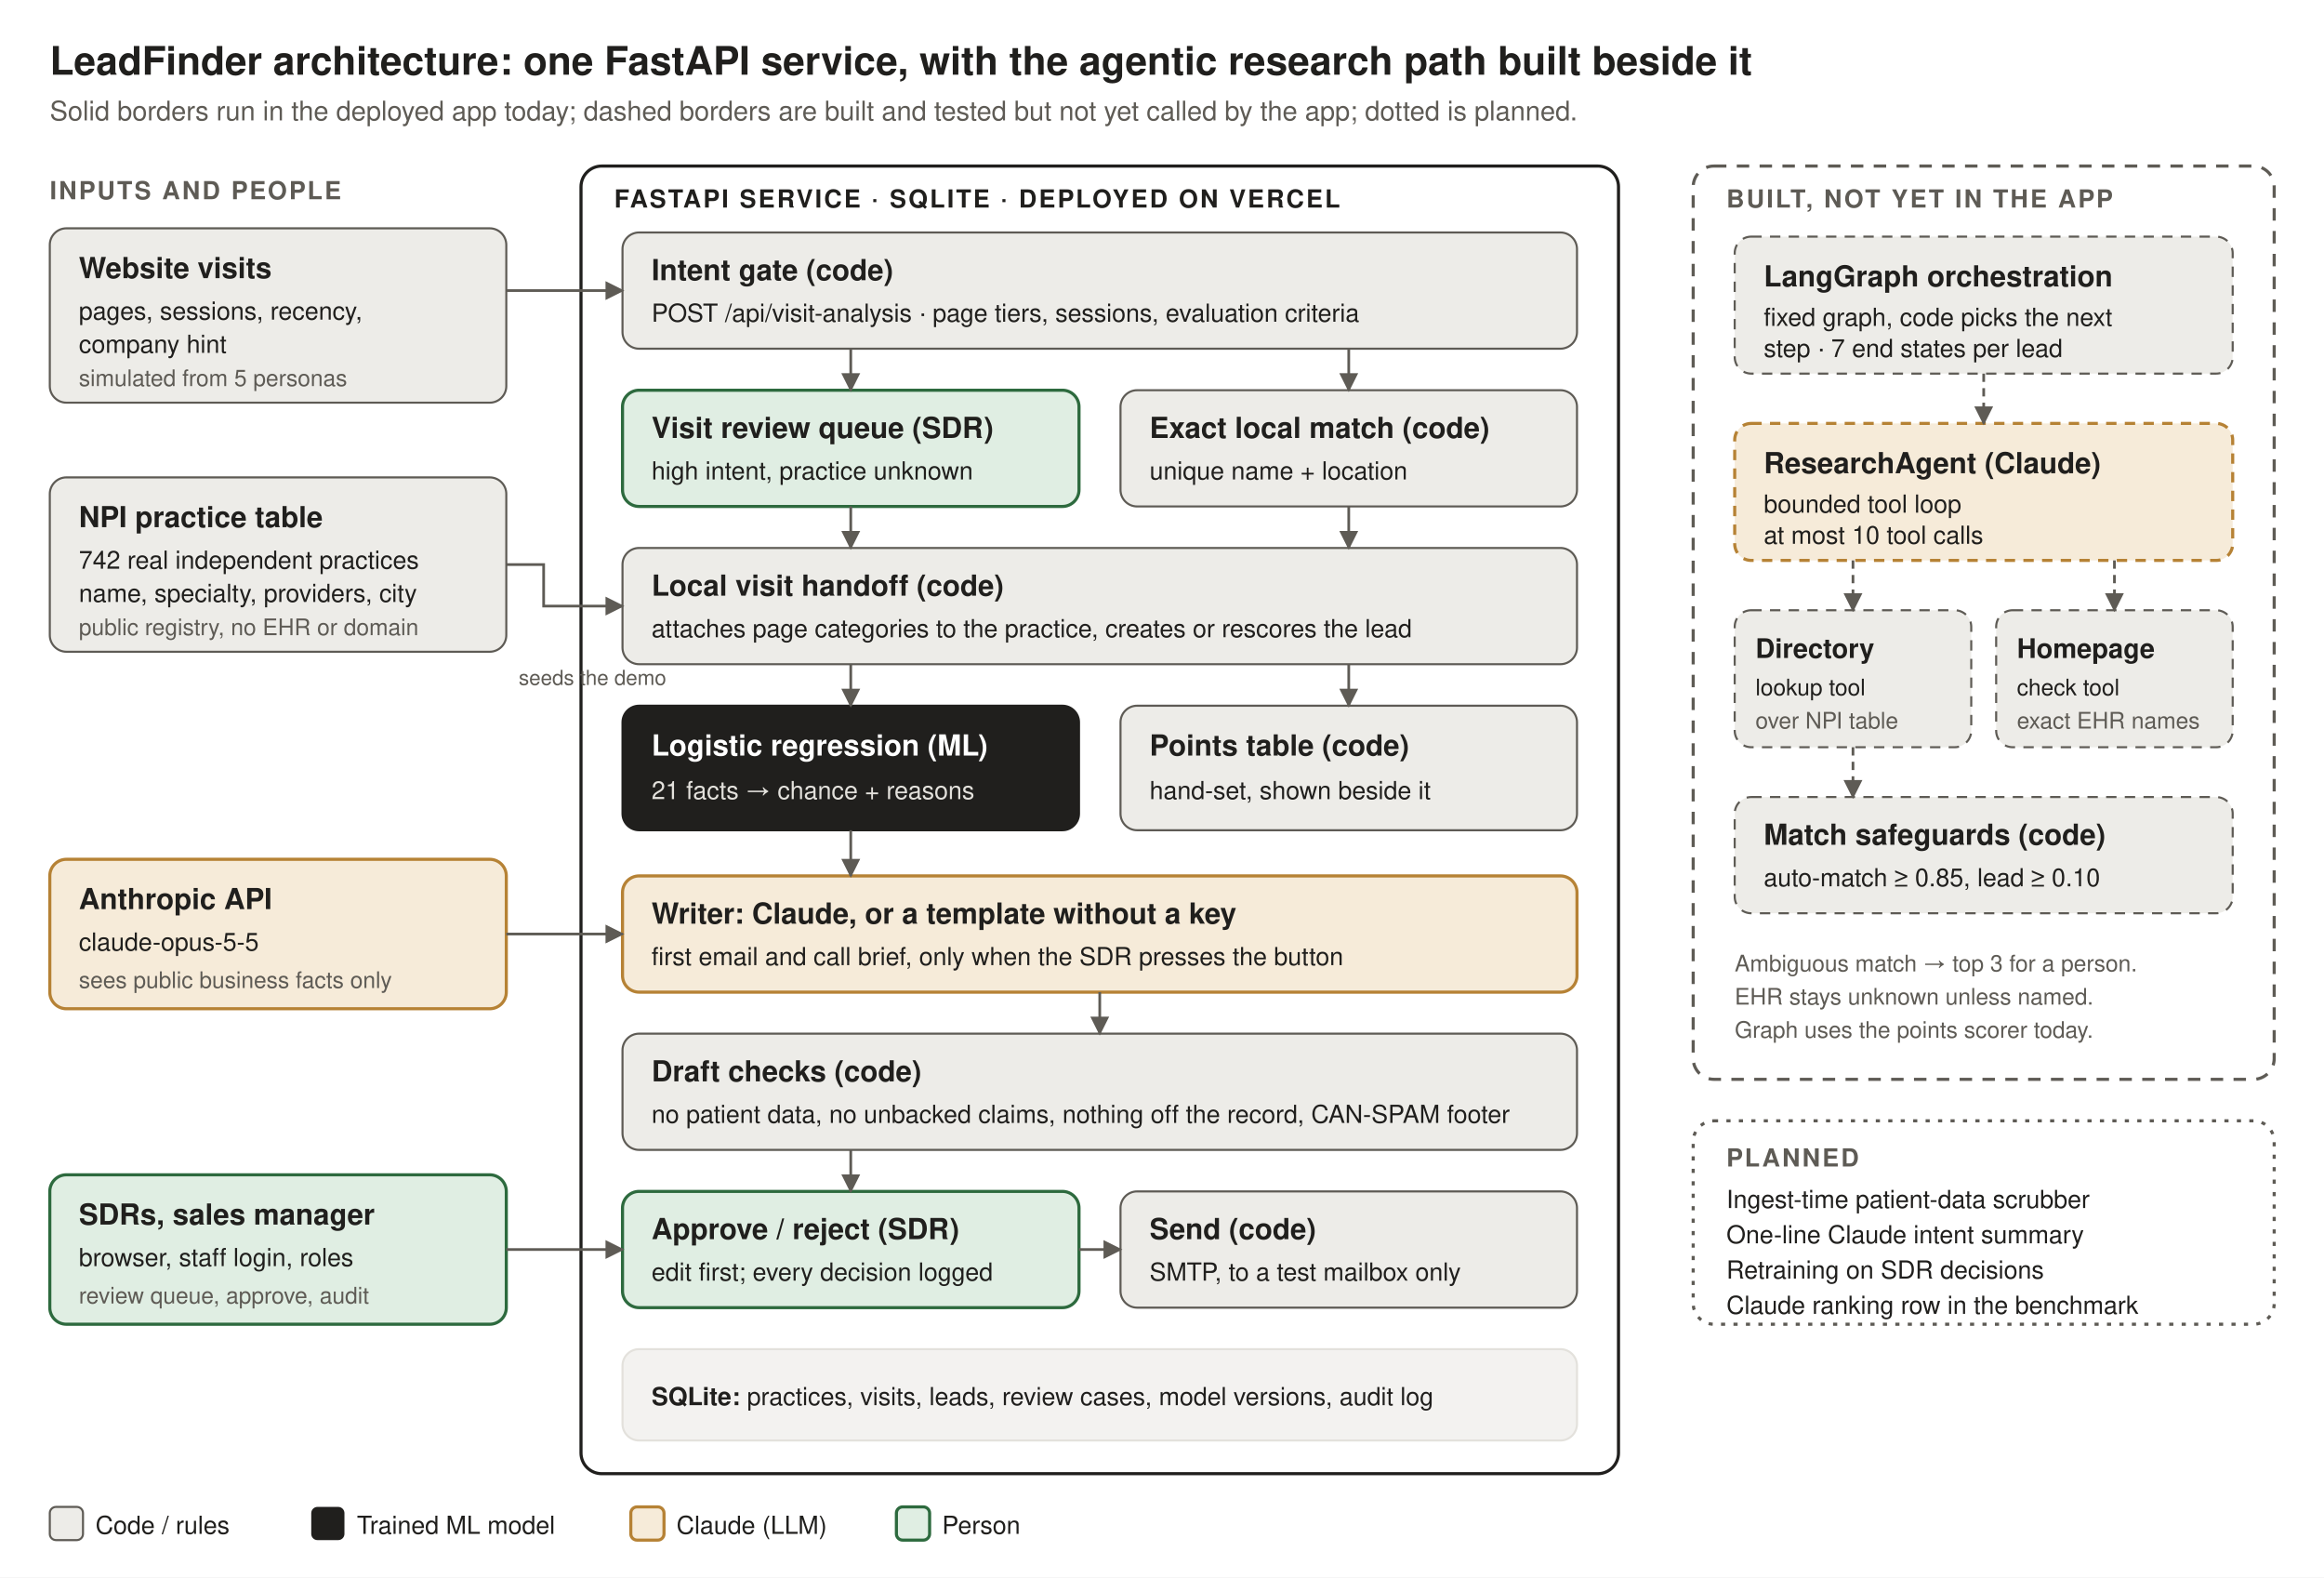
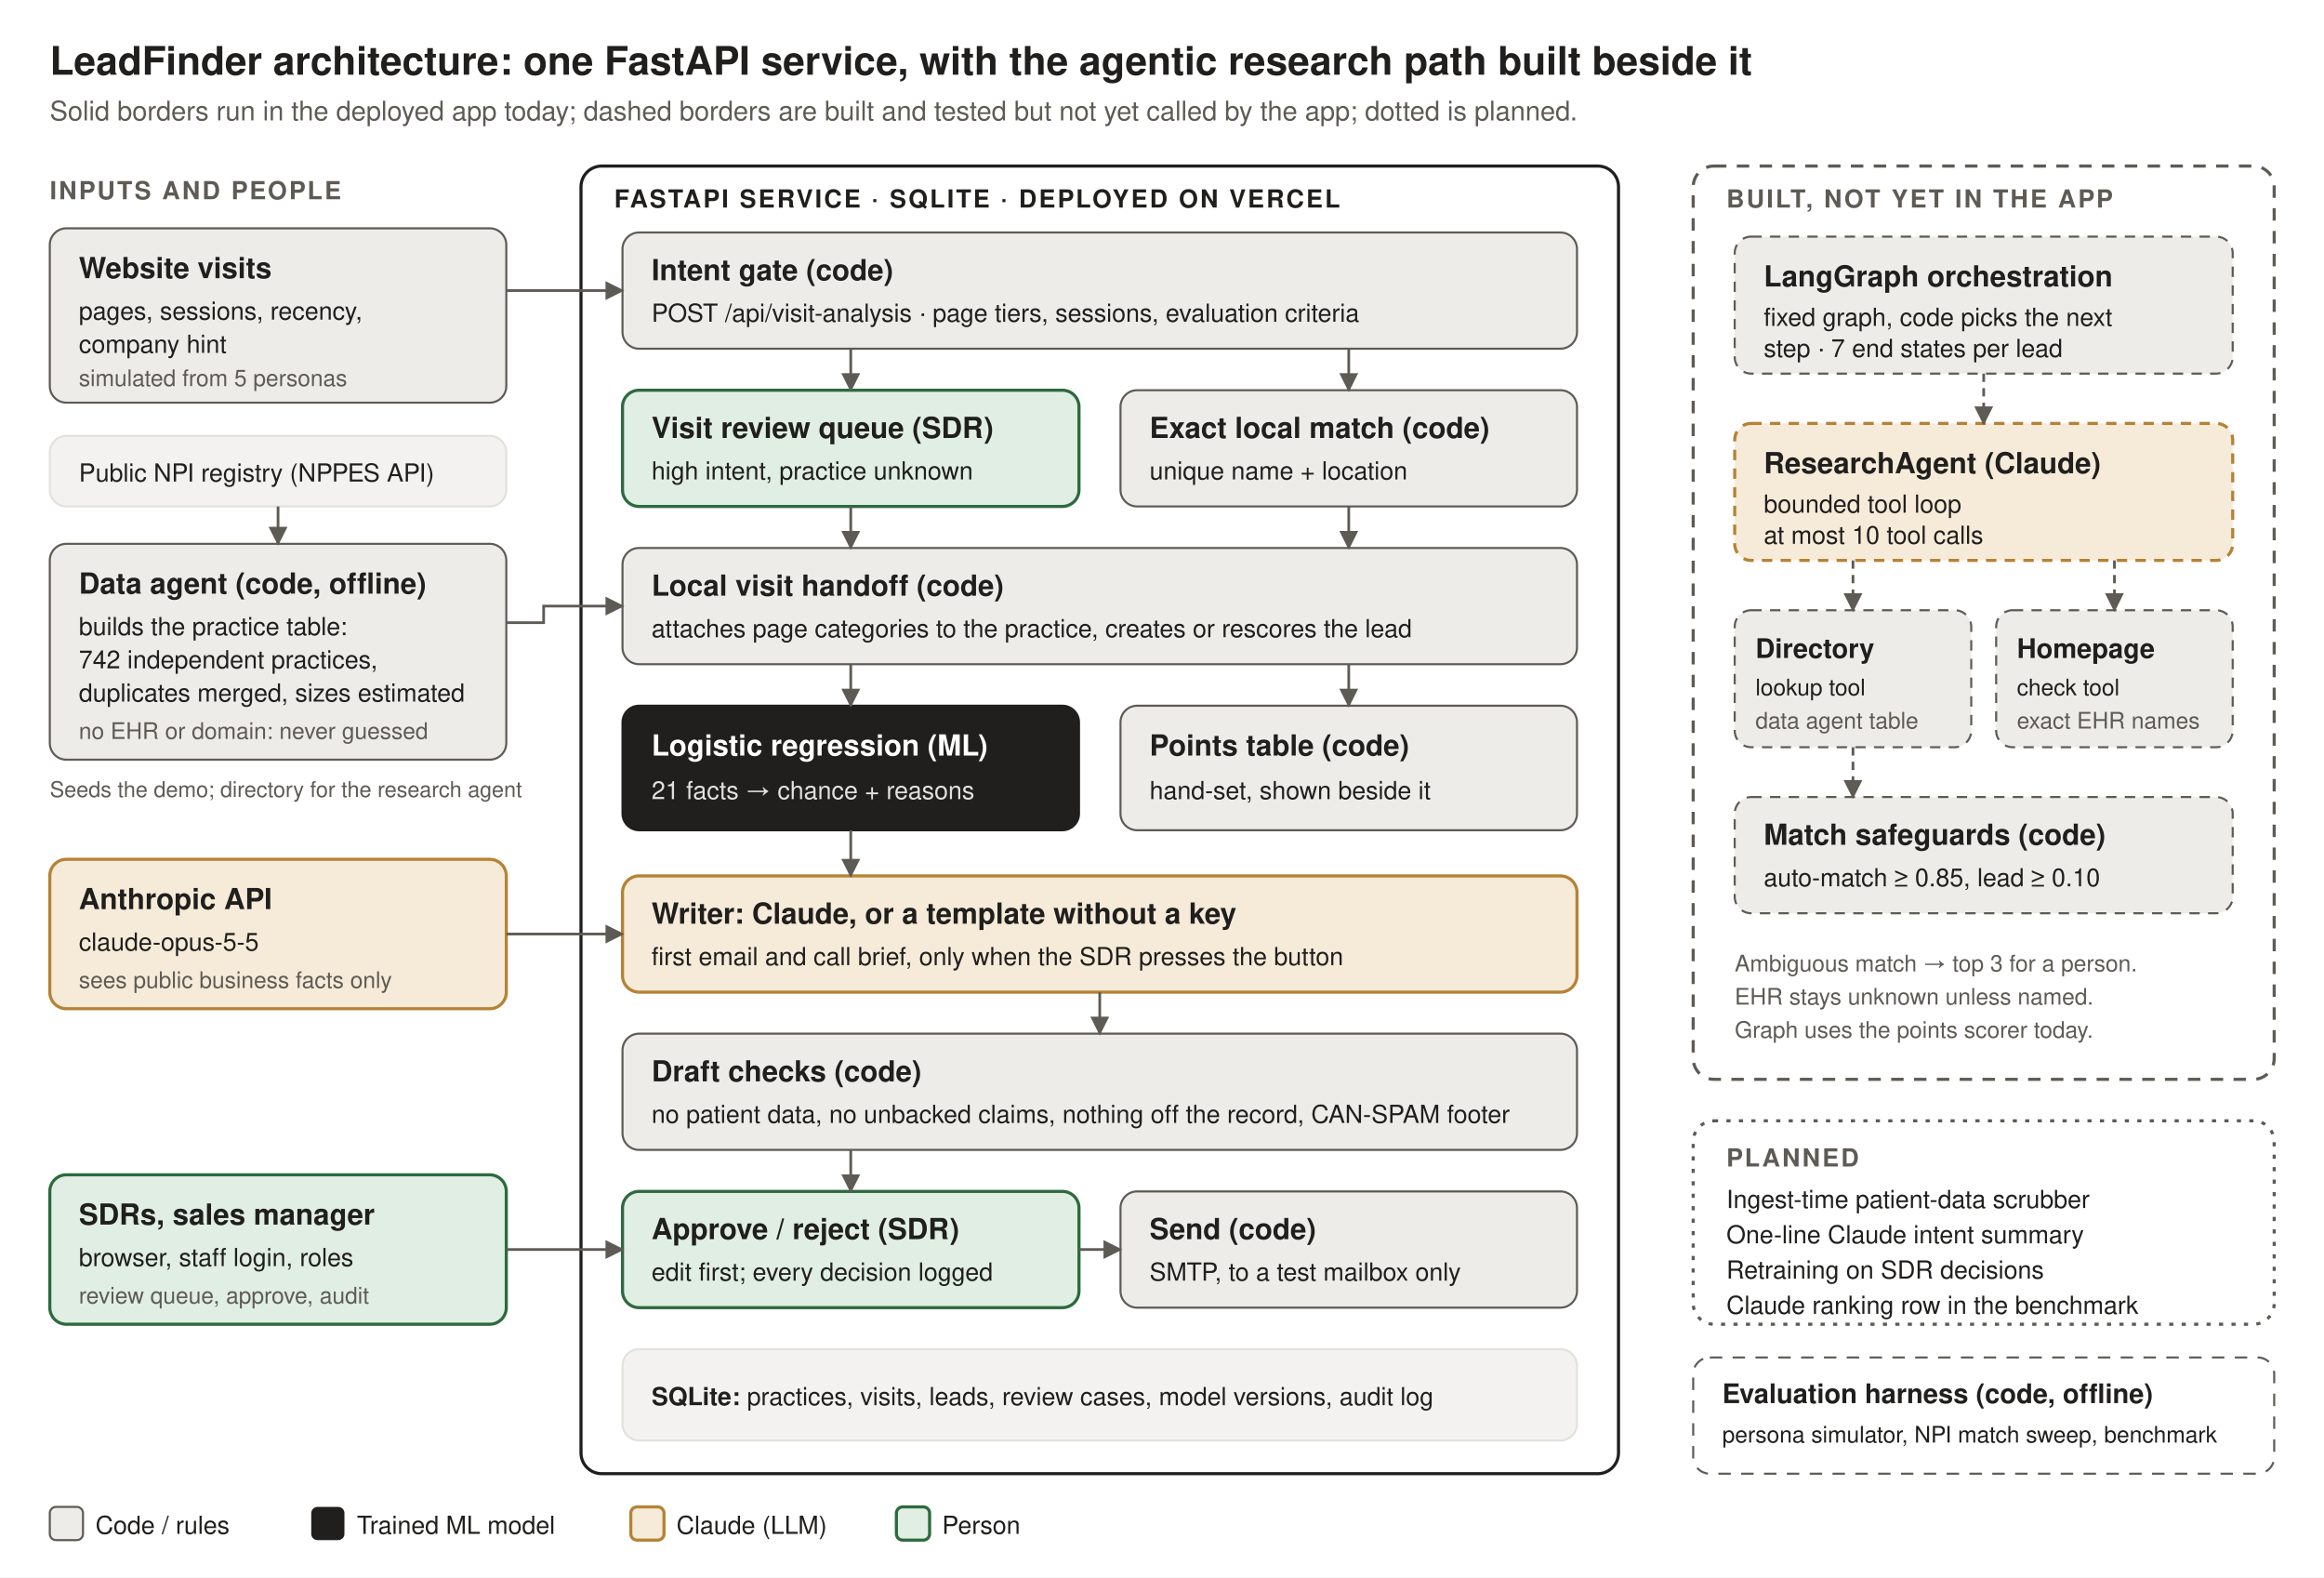
<svg xmlns="http://www.w3.org/2000/svg" viewBox="0 0 1120 760" font-family="Helvetica, Arial, sans-serif" role="img" aria-label="LeadFinder architecture">
  <defs>
    <marker id="a" viewBox="0 0 10 10" refX="9" refY="5" markerWidth="7" markerHeight="7" orient="auto-start-reverse">
      <path d="M0 0L10 5L0 10z" fill="#5E5B55" />
    </marker>
  </defs>
  <rect width="1120" height="760" fill="#FFFFFF" />
  <text x="24" y="36" font-size="19" font-weight="700" fill="#201F1D">LeadFinder architecture: one FastAPI service, with the agentic research path built beside it</text>
  <text x="24" y="58" font-size="13" fill="#5E5B55">Solid borders run in the deployed app today; dashed borders are built and tested but not yet called by the app; dotted is planned.</text>
  <text x="24" y="96" font-size="12" font-weight="700" fill="#5E5B55" letter-spacing="1">INPUTS AND PEOPLE</text>
  <rect x="24" y="110" width="220" height="84" rx="8" fill="#EDECE8" stroke="#5E5B55" />
  <text x="38" y="134" font-size="14" font-weight="700" fill="#201F1D">Website visits</text>
  <text x="38" y="154" font-size="12" fill="#201F1D">pages, sessions, recency,</text>
  <text x="38" y="170" font-size="12" fill="#201F1D">company hint</text>
  <text x="38" y="186" font-size="11" fill="#5E5B55">simulated from 5 personas</text>
-   <rect x="24" y="230" width="220" height="84" rx="8" fill="#EDECE8" stroke="#5E5B55" />
-   <text x="38" y="254" font-size="14" font-weight="700" fill="#201F1D">NPI practice table</text>
-   <text x="38" y="274" font-size="12" fill="#201F1D">742 real independent practices</text>
-   <text x="38" y="290" font-size="12" fill="#201F1D">name, specialty, providers, city</text>
-   <text x="38" y="306" font-size="11" fill="#5E5B55">public registry, no EHR or domain</text>
+   <rect x="24" y="210" width="220" height="34" rx="8" fill="#F3F2F0" stroke="#E3E1DC" />
+   <text x="38" y="232" font-size="12" fill="#201F1D">Public NPI registry (NPPES API)</text>
+   <rect x="24" y="262" width="220" height="104" rx="8" fill="#EDECE8" stroke="#5E5B55" />
+   <text x="38" y="286" font-size="14" font-weight="700" fill="#201F1D">Data agent (code, offline)</text>
+   <text x="38" y="306" font-size="12" fill="#201F1D">builds the practice table:</text>
+   <text x="38" y="322" font-size="12" fill="#201F1D">742 independent practices,</text>
+   <text x="38" y="338" font-size="12" fill="#201F1D">duplicates merged, sizes estimated</text>
+   <text x="38" y="356" font-size="11" fill="#5E5B55">no EHR or domain: never guessed</text>
+   <text x="24" y="384" font-size="10.5" fill="#5E5B55">Seeds the demo; directory for the research agent</text>
  <rect x="24" y="414" width="220" height="72" rx="8" fill="#F6EBD9" stroke="#B68235" stroke-width="1.5" />
  <text x="38" y="438" font-size="14" font-weight="700" fill="#201F1D">Anthropic API</text>
  <text x="38" y="458" font-size="12" fill="#201F1D">claude-opus-5-5</text>
  <text x="38" y="476" font-size="11" fill="#5E5B55">sees public business facts only</text>
  <rect x="24" y="566" width="220" height="72" rx="8" fill="#E0EEE3" stroke="#2D6A3E" stroke-width="1.5" />
  <text x="38" y="590" font-size="14" font-weight="700" fill="#201F1D">SDRs, sales manager</text>
  <text x="38" y="610" font-size="12" fill="#201F1D">browser, staff login, roles</text>
  <text x="38" y="628" font-size="11" fill="#5E5B55">review queue, approve, audit</text>
  <rect x="280" y="80" width="500" height="630" rx="10" fill="none" stroke="#201F1D" stroke-width="1.5" />
  <text x="296" y="100" font-size="12" font-weight="700" fill="#201F1D" letter-spacing="1">FASTAPI SERVICE · SQLITE · DEPLOYED ON VERCEL</text>
  <rect x="300" y="112" width="460" height="56" rx="8" fill="#EDECE8" stroke="#5E5B55" />
  <text x="314" y="135" font-size="14" font-weight="700" fill="#201F1D">Intent gate (code)</text>
  <text x="314" y="155" font-size="12" fill="#201F1D">POST /api/visit-analysis · page tiers, sessions, evaluation criteria</text>
  <rect x="300" y="188" width="220" height="56" rx="8" fill="#E0EEE3" stroke="#2D6A3E" stroke-width="1.5" />
  <text x="314" y="211" font-size="14" font-weight="700" fill="#201F1D">Visit review queue (SDR)</text>
  <text x="314" y="231" font-size="12" fill="#201F1D">high intent, practice unknown</text>
  <rect x="540" y="188" width="220" height="56" rx="8" fill="#EDECE8" stroke="#5E5B55" />
  <text x="554" y="211" font-size="14" font-weight="700" fill="#201F1D">Exact local match (code)</text>
  <text x="554" y="231" font-size="12" fill="#201F1D">unique name + location</text>
  <rect x="300" y="264" width="460" height="56" rx="8" fill="#EDECE8" stroke="#5E5B55" />
  <text x="314" y="287" font-size="14" font-weight="700" fill="#201F1D">Local visit handoff (code)</text>
  <text x="314" y="307" font-size="12" fill="#201F1D">attaches page categories to the practice, creates or rescores the lead</text>
  <rect x="300" y="340" width="220" height="60" rx="8" fill="#201F1D" stroke="#201F1D" />
  <text x="314" y="364" font-size="14" font-weight="700" fill="#FFFFFF">Logistic regression (ML)</text>
  <text x="314" y="385" font-size="12" fill="#E3E1DC">21 facts → chance + reasons</text>
  <rect x="540" y="340" width="220" height="60" rx="8" fill="#EDECE8" stroke="#5E5B55" />
  <text x="554" y="364" font-size="14" font-weight="700" fill="#201F1D">Points table (code)</text>
  <text x="554" y="385" font-size="12" fill="#201F1D">hand-set, shown beside it</text>
  <rect x="300" y="422" width="460" height="56" rx="8" fill="#F6EBD9" stroke="#B68235" stroke-width="1.5" />
  <text x="314" y="445" font-size="14" font-weight="700" fill="#201F1D">Writer: Claude, or a template without a key</text>
  <text x="314" y="465" font-size="12" fill="#201F1D">first email and call brief, only when the SDR presses the button</text>
  <rect x="300" y="498" width="460" height="56" rx="8" fill="#EDECE8" stroke="#5E5B55" />
  <text x="314" y="521" font-size="14" font-weight="700" fill="#201F1D">Draft checks (code)</text>
  <text x="314" y="541" font-size="12" fill="#201F1D">no patient data, no unbacked claims, nothing off the record, CAN-SPAM footer</text>
  <rect x="300" y="574" width="220" height="56" rx="8" fill="#E0EEE3" stroke="#2D6A3E" stroke-width="1.5" />
  <text x="314" y="597" font-size="14" font-weight="700" fill="#201F1D">Approve / reject (SDR)</text>
  <text x="314" y="617" font-size="12" fill="#201F1D">edit first; every decision logged</text>
  <rect x="540" y="574" width="220" height="56" rx="8" fill="#EDECE8" stroke="#5E5B55" />
  <text x="554" y="597" font-size="14" font-weight="700" fill="#201F1D">Send (code)</text>
  <text x="554" y="617" font-size="12" fill="#201F1D">SMTP, to a test mailbox only</text>
  <rect x="300" y="650" width="460" height="44" rx="8" fill="#F3F2F0" stroke="#E3E1DC" />
  <text x="314" y="677" font-size="12" fill="#201F1D">
    <tspan font-weight="700">SQLite:</tspan> practices, visits, leads, review cases, model versions, audit log</text>
  <g fill="none" stroke="#5E5B55" stroke-width="1.3">
    <path d="M410 168V188" marker-end="url(#a)" />
    <path d="M650 168V188" marker-end="url(#a)" />
    <path d="M410 244V264" marker-end="url(#a)" />
    <path d="M650 244V264" marker-end="url(#a)" />
    <path d="M410 320V340" marker-end="url(#a)" />
    <path d="M650 320V340" marker-end="url(#a)" />
    <path d="M410 400V422" marker-end="url(#a)" />
    <path d="M530 478V498" marker-end="url(#a)" />
    <path d="M410 554V574" marker-end="url(#a)" />
    <path d="M520 602H540" marker-end="url(#a)" />
    <path d="M244 140H300" marker-end="url(#a)" />
-     <path d="M244 272H262V292H300" marker-end="url(#a)" />
+     <path d="M134 244V262" marker-end="url(#a)" />
+     <path d="M244 300H262V292H300" marker-end="url(#a)" />
    <path d="M244 450H300" marker-end="url(#a)" />
    <path d="M244 602H300" marker-end="url(#a)" />
  </g>
-   <text x="250" y="330" font-size="10" fill="#5E5B55">seeds the demo</text>
  <rect x="816" y="80" width="280" height="440" rx="10" fill="none" stroke="#5E5B55" stroke-width="1.5" stroke-dasharray="6 5" />
  <text x="832" y="100" font-size="12" font-weight="700" fill="#5E5B55" letter-spacing="1">BUILT, NOT YET IN THE APP</text>
  <rect x="836" y="114" width="240" height="66" rx="8" fill="#EDECE8" stroke="#5E5B55" stroke-dasharray="5 4" />
  <text x="850" y="138" font-size="14" font-weight="700" fill="#201F1D">LangGraph orchestration</text>
  <text x="850" y="157" font-size="12" fill="#201F1D">fixed graph, code picks the next</text>
  <text x="850" y="172" font-size="12" fill="#201F1D">step · 7 end states per lead</text>
  <rect x="836" y="204" width="240" height="66" rx="8" fill="#F6EBD9" stroke="#B68235" stroke-width="1.5" stroke-dasharray="5 4" />
  <text x="850" y="228" font-size="14" font-weight="700" fill="#201F1D">ResearchAgent (Claude)</text>
  <text x="850" y="247" font-size="12" fill="#201F1D">bounded tool loop</text>
  <text x="850" y="262" font-size="12" fill="#201F1D">at most 10 tool calls</text>
  <rect x="836" y="294" width="114" height="66" rx="8" fill="#EDECE8" stroke="#5E5B55" stroke-dasharray="5 4" />
  <text x="846" y="317" font-size="13" font-weight="700" fill="#201F1D">Directory</text>
  <text x="846" y="335" font-size="11" fill="#201F1D">lookup tool</text>
-   <text x="846" y="351" font-size="11" fill="#5E5B55">over NPI table</text>
+   <text x="846" y="351" font-size="11" fill="#5E5B55">data agent table</text>
  <rect x="962" y="294" width="114" height="66" rx="8" fill="#EDECE8" stroke="#5E5B55" stroke-dasharray="5 4" />
  <text x="972" y="317" font-size="13" font-weight="700" fill="#201F1D">Homepage</text>
  <text x="972" y="335" font-size="11" fill="#201F1D">check tool</text>
  <text x="972" y="351" font-size="11" fill="#5E5B55">exact EHR names</text>
  <rect x="836" y="384" width="240" height="56" rx="8" fill="#EDECE8" stroke="#5E5B55" stroke-dasharray="5 4" />
  <text x="850" y="407" font-size="14" font-weight="700" fill="#201F1D">Match safeguards (code)</text>
  <text x="850" y="427" font-size="12" fill="#201F1D">auto-match ≥ 0.85, lead ≥ 0.10</text>
  <text x="836" y="468" font-size="11" fill="#5E5B55">Ambiguous match → top 3 for a person.</text>
  <text x="836" y="484" font-size="11" fill="#5E5B55">EHR stays unknown unless named.</text>
  <text x="836" y="500" font-size="11" fill="#5E5B55">Graph uses the points scorer today.</text>
  <g fill="none" stroke="#5E5B55" stroke-width="1.3" stroke-dasharray="4 3">
    <path d="M956 180V204" marker-end="url(#a)" />
    <path d="M893 270V294" marker-end="url(#a)" />
    <path d="M1019 270V294" marker-end="url(#a)" />
    <path d="M893 360V384" marker-end="url(#a)" />
  </g>
  <rect x="816" y="540" width="280" height="98" rx="10" fill="none" stroke="#5E5B55" stroke-width="1.5" stroke-dasharray="2 4" />
  <text x="832" y="562" font-size="12" font-weight="700" fill="#5E5B55" letter-spacing="1">PLANNED</text>
  <text x="832" y="582" font-size="12" fill="#201F1D">Ingest-time patient-data scrubber</text>
  <text x="832" y="599" font-size="12" fill="#201F1D">One-line Claude intent summary</text>
  <text x="832" y="616" font-size="12" fill="#201F1D">Retraining on SDR decisions</text>
  <text x="832" y="633" font-size="12" fill="#201F1D">Claude ranking row in the benchmark</text>
+   <rect x="816" y="654" width="280" height="56" rx="8" fill="none" stroke="#5E5B55" stroke-dasharray="6 5" />
+   <text x="830" y="676" font-size="13" font-weight="700" fill="#201F1D">Evaluation harness (code, offline)</text>
+   <text x="830" y="695" font-size="11" fill="#201F1D">persona simulator, NPI match sweep, benchmark</text>
  <g font-size="12" fill="#201F1D">
    <rect x="24" y="726" width="16" height="16" rx="3" fill="#EDECE8" stroke="#5E5B55" />
    <text x="46" y="739">Code / rules</text>
    <rect x="150" y="726" width="16" height="16" rx="3" fill="#201F1D" />
    <text x="172" y="739">Trained ML model</text>
    <rect x="304" y="726" width="16" height="16" rx="3" fill="#F6EBD9" stroke="#B68235" stroke-width="1.5" />
    <text x="326" y="739">Claude (LLM)</text>
    <rect x="432" y="726" width="16" height="16" rx="3" fill="#E0EEE3" stroke="#2D6A3E" stroke-width="1.5" />
    <text x="454" y="739">Person</text>
  </g>
</svg>
